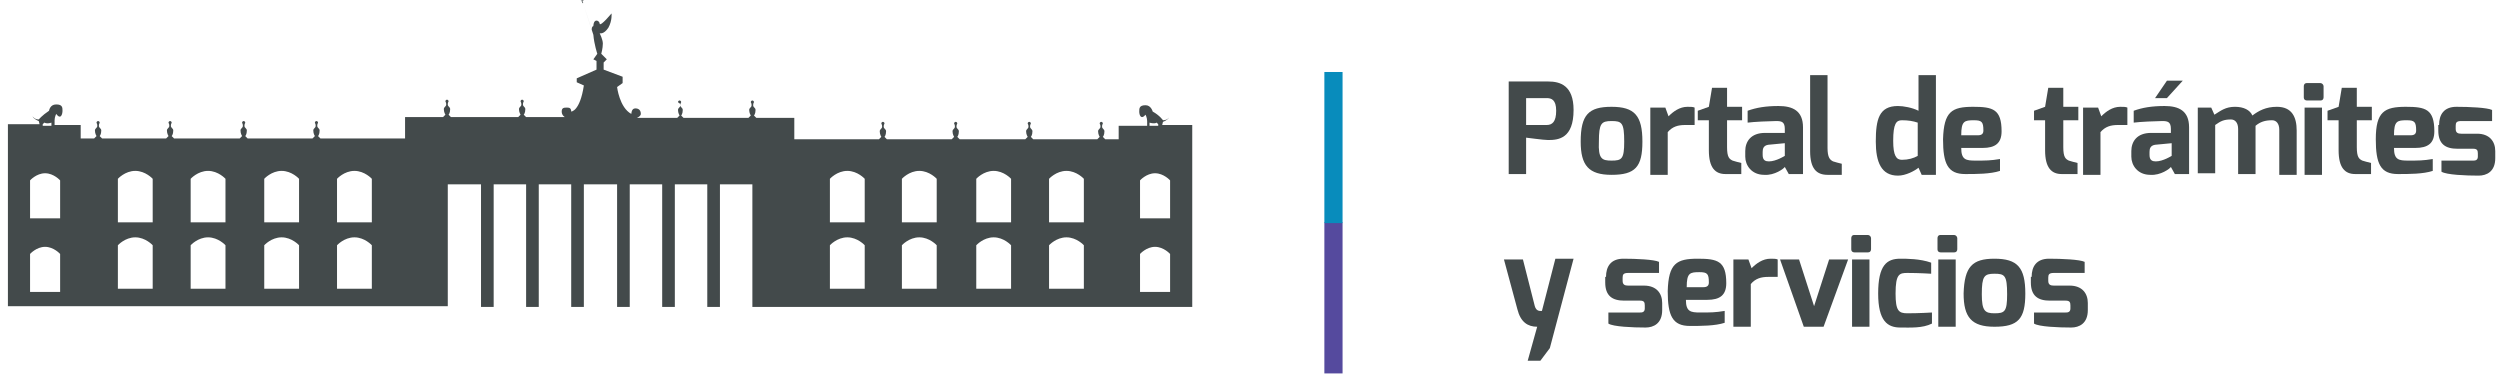
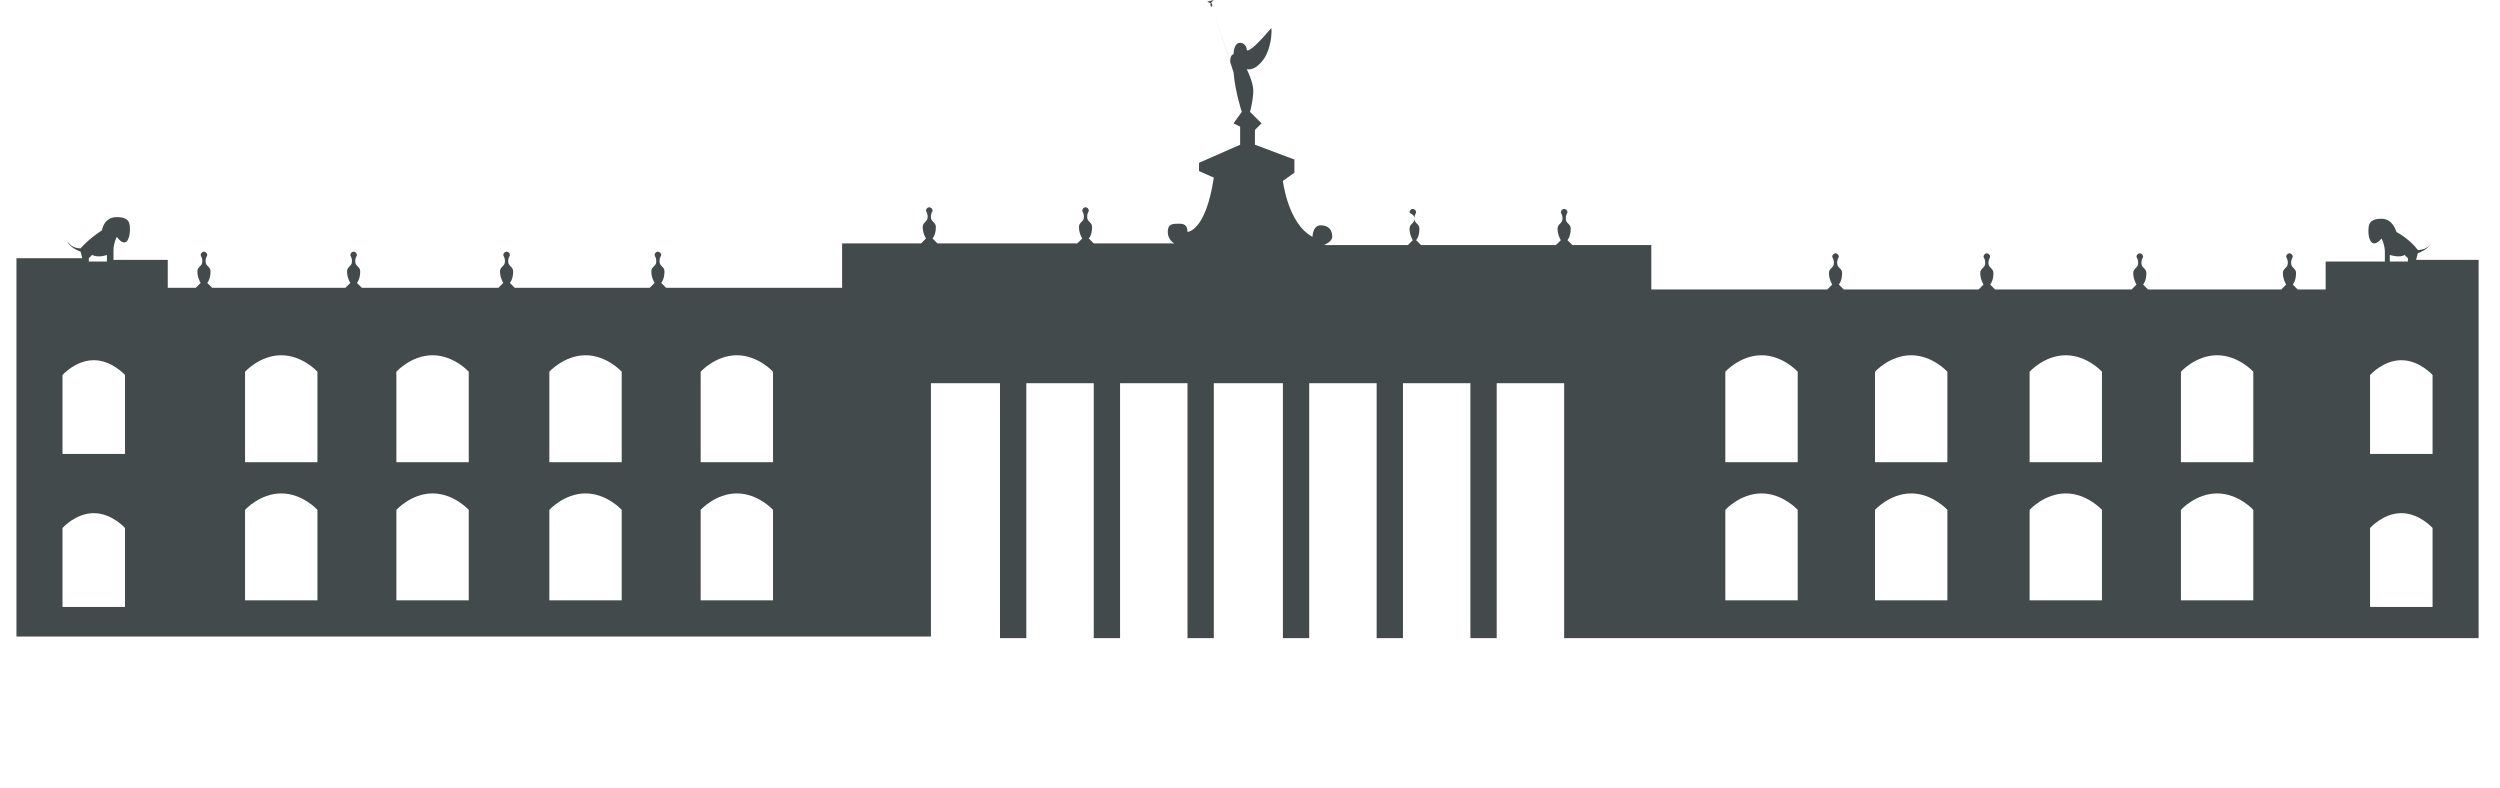
- <svg xmlns="http://www.w3.org/2000/svg" version="1.1" id="Layer_1" x="0px" y="0px" viewBox="0 0 316 47.9" style="enable-background:new 0 0 316 47.9;" xml:space="preserve">
+ <svg xmlns="http://www.w3.org/2000/svg" version="1.1" id="Layer_1" x="0px" y="0px" viewBox="0 0 152 47.9" style="enable-background:new 0 0 152 47.9;" xml:space="preserve">
  <style type="text/css">
	.st0{fill:#434A4B;}
	.st1{fill:#554A9E;}
	.st2{fill:#088CBC;}
</style>
  <g>
    <g>
      <path class="st0" d="M146.9,15.8l0.1-0.4c0,0,0.6-0.2,0.8-0.6c0,0-0.2,0.4-0.8,0.4c0,0-0.4-0.6-1.3-1.1c0,0-0.2-0.8-0.9-0.8    c-0.8,0-0.8,0.4-0.8,0.8s0.2,1.1,0.8,0.4c0,0,0.2,0.4,0.2,0.8s0,0.6,0,0.6h-3.6v1.7h-1.7l-0.3-0.3c0,0,0.2-0.2,0.2-0.7    c0-0.3-0.3-0.3-0.3-0.6s0.1-0.3,0.1-0.4c0-0.1-0.1-0.2-0.2-0.2s-0.2,0.1-0.2,0.2c0,0.1,0.1,0.1,0.1,0.4s-0.3,0.3-0.3,0.6    c0,0.4,0.2,0.7,0.2,0.7l-0.3,0.3h-8.1l-0.3-0.3c0,0,0.2-0.2,0.2-0.7c0-0.3-0.3-0.3-0.3-0.6s0.1-0.3,0.1-0.4c0-0.1-0.1-0.2-0.2-0.2    s-0.2,0.1-0.2,0.2c0,0.1,0.1,0.1,0.1,0.4s-0.3,0.3-0.3,0.6c0,0.4,0.2,0.7,0.2,0.7l-0.3,0.3h-8.3l-0.3-0.3c0,0,0.2-0.2,0.2-0.7    c0-0.3-0.3-0.3-0.3-0.6s0.1-0.3,0.1-0.4c0-0.1-0.1-0.2-0.2-0.2c-0.1,0-0.2,0.1-0.2,0.2c0,0.1,0.1,0.1,0.1,0.4s-0.3,0.3-0.3,0.6    c0,0.4,0.2,0.7,0.2,0.7l-0.3,0.3h-8.2l-0.3-0.3c0,0,0.2-0.2,0.2-0.7c0-0.3-0.3-0.3-0.3-0.6s0.1-0.3,0.1-0.4c0-0.1-0.1-0.2-0.2-0.2    c-0.1,0-0.2,0.1-0.2,0.2c0,0.1,0.1,0.1,0.1,0.4s-0.3,0.3-0.3,0.6c0,0.4,0.2,0.7,0.2,0.7l-0.3,0.3h-10.7v-2.7h-4.8l-0.3-0.3    c0,0,0.2-0.2,0.2-0.7c0-0.3-0.3-0.3-0.3-0.6s0.1-0.3,0.1-0.4s-0.1-0.2-0.2-0.2c-0.1,0-0.2,0.1-0.2,0.2s0.1,0.1,0.1,0.4    s-0.3,0.3-0.3,0.6c0,0.4,0.2,0.7,0.2,0.7l-0.3,0.3h-8.2l-0.3-0.3c0,0,0.2-0.2,0.2-0.7c0-0.3-0.3-0.3-0.3-0.6s0.1-0.3,0.1-0.4    s-0.1-0.2-0.2-0.2c-0.1,0-0.2,0.1-0.2,0.2S86,13,86,13.3s-0.3,0.3-0.3,0.6c0,0.4,0.2,0.7,0.2,0.7l-0.3,0.3h-5.1    c0,0,0.5-0.2,0.5-0.5c0-0.4-0.2-0.7-0.7-0.7c-0.5,0-0.5,0.7-0.5,0.7C78.3,13.6,78,11,78,11l0.7-0.5V9.7l-2.4-0.9V7.9l0.4-0.4    L76,6.8c0,0,0.2-0.7,0.2-1.3c0-0.5-0.4-1.3-0.4-1.3s0.5,0.2,1.1-0.7c0.5-0.9,0.4-1.8,0.4-1.8C76.2,3,75.8,3.2,75.8,3    c0-0.2-0.2-0.4-0.4-0.4c-0.4,0-0.4,0.7-0.4,0.7s-0.2,0-0.2,0.4c0,0,0,0.1,0,0.1l-1.1-3.4c0,0,0-0.1,0-0.1c0-0.1,0-0.1-0.1-0.1    L73.8,0l-0.4,0.1l0.2,0.1c0,0,0,0,0,0.1c0,0.1,0,0.1,0.1,0.1l1.3,4c0.1,1.2,0.5,2.4,0.5,2.4l-0.5,0.7l0.4,0.2v1.1l-2.5,1.1v0.5    l0.9,0.4c-0.5,3.3-1.6,3.3-1.6,3.3c0-0.4-0.2-0.5-0.5-0.5c-0.4,0-0.7,0-0.7,0.5c0,0.5,0.4,0.7,0.4,0.7h-4.9l-0.3-0.3    c0,0,0.2-0.2,0.2-0.7c0-0.3-0.3-0.3-0.3-0.6s0.1-0.3,0.1-0.4s-0.1-0.2-0.2-0.2c-0.1,0-0.2,0.1-0.2,0.2s0.1,0.1,0.1,0.4    s-0.3,0.3-0.3,0.6c0,0.4,0.2,0.7,0.2,0.7l-0.3,0.3H57l-0.3-0.3c0,0,0.2-0.2,0.2-0.7c0-0.3-0.3-0.3-0.3-0.6s0.1-0.3,0.1-0.4    s-0.1-0.2-0.2-0.2c-0.1,0-0.2,0.1-0.2,0.2s0.1,0.1,0.1,0.4s-0.3,0.3-0.3,0.6c0,0.4,0.2,0.7,0.2,0.7l-0.3,0.3h-4.8v2.7H40.5    l-0.3-0.3c0,0,0.2-0.2,0.2-0.7c0-0.3-0.3-0.3-0.3-0.6s0.1-0.3,0.1-0.4c0-0.1-0.1-0.2-0.2-0.2s-0.2,0.1-0.2,0.2    c0,0.1,0.1,0.1,0.1,0.4s-0.3,0.3-0.3,0.6c0,0.4,0.2,0.7,0.2,0.7l-0.3,0.3h-8.2l-0.3-0.3c0,0,0.2-0.2,0.2-0.7    c0-0.3-0.3-0.3-0.3-0.6s0.1-0.3,0.1-0.4c0-0.1-0.1-0.2-0.2-0.2c-0.1,0-0.2,0.1-0.2,0.2c0,0.1,0.1,0.1,0.1,0.4s-0.3,0.3-0.3,0.6    c0,0.4,0.2,0.7,0.2,0.7l-0.3,0.3h-8.3l-0.3-0.3c0,0,0.2-0.2,0.2-0.7c0-0.3-0.3-0.3-0.3-0.6s0.1-0.3,0.1-0.4c0-0.1-0.1-0.2-0.2-0.2    s-0.2,0.1-0.2,0.2c0,0.1,0.1,0.1,0.1,0.4s-0.3,0.3-0.3,0.6c0,0.4,0.2,0.7,0.2,0.7l-0.3,0.3h-8.1l-0.3-0.3c0,0,0.2-0.2,0.2-0.7    c0-0.3-0.3-0.3-0.3-0.6s0.1-0.3,0.1-0.4c0-0.1-0.1-0.2-0.2-0.2c-0.1,0-0.2,0.1-0.2,0.2c0,0.1,0.1,0.1,0.1,0.4s-0.3,0.3-0.3,0.6    c0,0.4,0.2,0.7,0.2,0.7l-0.3,0.3h-1.7v-1.7H6.9c0,0,0-0.2,0-0.6s0.2-0.8,0.2-0.8c0.6,0.8,0.8,0,0.8-0.4s0-0.8-0.8-0.8    s-0.9,0.8-0.9,0.8c-0.9,0.6-1.3,1.1-1.3,1.1c-0.5,0-0.7-0.3-0.8-0.4c0.2,0.4,0.8,0.6,0.8,0.6l0.1,0.4H1v23h55.6V23.3h4.2v15.5h1.6    V23.3h4.1v15.5h1.6V23.3h4.1v15.5h1.6V23.3H78v15.5h1.6V23.3h4.1v15.5h1.6V23.3h4.1v15.5h1.6V23.3h4.1v15.5h55.6v-23H146.9z     M5.4,15.7l0.2-0.2c0.4,0.2,0.9,0,0.9,0v0.4H5.4V15.7z M7.6,36.9H3.8v-4.8c0,0,0.8-0.9,1.9-0.9s1.9,0.9,1.9,0.9V36.9z M7.6,27.6    H3.8v-4.8c0,0,0.8-0.9,1.9-0.9s1.9,0.9,1.9,0.9V27.6z M19.2,36.5h-4.3v-5.5c0,0,0.9-1,2.2-1s2.2,1,2.2,1V36.5z M19.2,28.1h-4.3    v-5.5c0,0,0.9-1,2.2-1s2.2,1,2.2,1V28.1z M28.4,36.5h-4.3v-5.5c0,0,0.9-1,2.2-1c1.3,0,2.2,1,2.2,1V36.5z M28.4,28.1h-4.3v-5.5    c0,0,0.9-1,2.2-1c1.3,0,2.2,1,2.2,1V28.1z M37.7,36.5h-4.3v-5.5c0,0,0.9-1,2.2-1c1.3,0,2.2,1,2.2,1V36.5z M37.7,28.1h-4.3v-5.5    c0,0,0.9-1,2.2-1c1.3,0,2.2,1,2.2,1V28.1z M46.9,36.5h-4.3v-5.5c0,0,0.9-1,2.2-1s2.2,1,2.2,1V36.5z M46.9,28.1h-4.3v-5.5    c0,0,0.9-1,2.2-1s2.2,1,2.2,1V28.1z M109.2,36.5h-4.3v-5.5c0,0,0.9-1,2.2-1c1.3,0,2.2,1,2.2,1V36.5z M109.2,28.1h-4.3v-5.5    c0,0,0.9-1,2.2-1c1.3,0,2.2,1,2.2,1V28.1z M118.4,36.5H114v-5.5c0,0,0.9-1,2.2-1s2.2,1,2.2,1V36.5z M118.4,28.1H114v-5.5    c0,0,0.9-1,2.2-1s2.2,1,2.2,1V28.1z M127.7,36.5h-4.3v-5.5c0,0,0.9-1,2.2-1c1.3,0,2.2,1,2.2,1V36.5z M127.7,28.1h-4.3v-5.5    c0,0,0.9-1,2.2-1c1.3,0,2.2,1,2.2,1V28.1z M136.9,36.5h-4.3v-5.5c0,0,0.9-1,2.2-1c1.3,0,2.2,1,2.2,1V36.5z M136.9,28.1h-4.3v-5.5    c0,0,0.9-1,2.2-1c1.3,0,2.2,1,2.2,1V28.1z M145.3,15.5c0,0,0.6,0.2,0.9,0l0.2,0.2v0.2h-1.1V15.5z M147.9,36.9h-3.8v-4.8    c0,0,0.8-0.9,1.9-0.9s1.9,0.9,1.9,0.9V36.9z M147.9,27.6h-3.8v-4.8c0,0,0.8-0.9,1.9-0.9s1.9,0.9,1.9,0.9V27.6z" />
-       <g>
-         <g>
-           <rect x="167.4" y="28.1" class="st1" width="2.3" height="19.1" />
-         </g>
-         <g>
-           <rect x="167.4" y="9.1" class="st2" width="2.3" height="19.1" />
-         </g>
-       </g>
-     </g>
-     <g>
-       <path class="st0" d="M190.7,10.3h5c1.5,0,3.2,0.5,3.2,3.6c0,3.6-1.9,3.8-3.2,3.8c-0.6,0-2.7-0.3-2.8-0.3v4.6h-2.2V10.3z     M195.5,15.8c0.7,0,1.2-0.4,1.2-1.8c0-1.4-0.6-1.6-1.2-1.6h-2.6v3.4H195.5z" />
-       <path class="st0" d="M203.7,13.5c2.9,0,3.9,1.1,3.9,4.4c0,3.2-0.9,4.2-3.9,4.2c-2.9,0-3.9-1.2-3.9-4.2    C199.8,14.5,200.8,13.5,203.7,13.5z M203.7,20.3c1.3,0,1.6-0.2,1.6-2.4c0-2.4-0.3-2.6-1.6-2.6c-1.3,0-1.6,0.3-1.6,2.6    C202,20.1,202.5,20.3,203.7,20.3z" />
-       <path class="st0" d="M208.6,13.6h1.9l0.4,1.1c0.6-0.6,1.4-1.2,2.4-1.2c0.4,0,0.7,0,0.9,0.1v2.2c-0.2,0-0.7,0-1.2,0    c-0.9,0-1.6,0.2-2.2,0.9v5.4h-2.2V13.6z" />
-       <path class="st0" d="M214.6,14l1.4-0.5l0.4-2.4h1.9v2.4h1.9v1.7h-1.9v3.4c0,1.3,0.3,1.5,0.7,1.7c0,0,1,0.3,1.1,0.3v1.4h-2    c-1.3,0-2.1-0.8-2.1-3v-3.8h-1.4V14z" />
-       <path class="st0" d="M220.6,19.1c0-1.2,0.7-2.3,2.5-2.3c0,0,2.5,0,2.5,0c0,0,0-0.5,0-0.5c0-0.9-0.4-1-1.1-1    c-0.7,0-2.9,0.1-3.6,0.2V14c1.1-0.4,2.3-0.6,3.9-0.6c1.8,0,3.1,0.6,3.1,2.7v5.9h-1.8l-0.5-0.9c-0.1,0.2-1.3,1.1-2.6,1    c-1.6,0-2.4-1.2-2.4-2.3V19.1z M223.6,20.4c0.9,0,2-0.7,2-0.7v-1.6l-2.1,0.2c-0.6,0.1-0.7,0.5-0.7,0.9v0.4    C222.8,20.3,223.2,20.4,223.6,20.4z" />
-       <path class="st0" d="M228.8,9.5h2.2v9.2c0,1.2,0.3,1.5,0.7,1.7c0,0,1,0.3,1.1,0.3v1.4H231c-1.4,0-2.2-0.8-2.2-3V9.5z" />
-       <path class="st0" d="M239.9,13.4c0.7,0,1.8,0.2,2.6,0.6V9.5h2.2v12.6h-1.8l-0.4-0.9c-0.5,0.4-1.6,1-2.6,1c-2.1,0-2.8-1.7-2.8-4.3    C237.1,15.1,237.5,13.4,239.9,13.4z M240.4,20.2c0.8,0,1.5-0.2,2-0.5v-4.2c-0.6-0.2-1.2-0.3-2-0.3c-0.7,0-1.1,0.4-1.1,2.6    C239.3,19.7,239.7,20.2,240.4,20.2z" />
-       <path class="st0" d="M249.4,13.5c2.5,0,3.6,0.3,3.6,3.1c0,1.5-0.8,2.1-2.4,2.1h-2.7c0,1.5,0.6,1.6,1.8,1.6c1.3,0,1.9,0,3.1-0.2    v1.5c-1.2,0.4-3,0.4-4.4,0.4c-2.2,0-2.8-1.3-2.8-4.4C245.7,14.1,246.7,13.5,249.4,13.5z M250,17.1c0.5,0,0.7-0.2,0.7-0.6    c0-1.1-0.2-1.3-1.2-1.3c-1.2,0-1.6,0.1-1.6,1.9H250z" />
-       <path class="st0" d="M257.1,14l1.4-0.5l0.4-2.4h1.9v2.4h1.9v1.7h-1.9v3.4c0,1.3,0.3,1.5,0.7,1.7c0,0,1,0.3,1.1,0.3v1.4h-2    c-1.3,0-2.1-0.8-2.1-3v-3.8h-1.4V14z" />
-       <path class="st0" d="M263.3,13.6h1.9l0.4,1.1c0.6-0.6,1.4-1.2,2.4-1.2c0.4,0,0.7,0,0.9,0.1v2.2c-0.2,0-0.7,0-1.2,0    c-0.9,0-1.6,0.2-2.2,0.9v5.4h-2.2V13.6z" />
-       <path class="st0" d="M269.4,19.1c0-1.2,0.7-2.3,2.5-2.3c0,0,2.5,0,2.5,0c0,0,0-0.5,0-0.5c0-0.9-0.4-1-1.1-1    c-0.7,0-2.9,0.1-3.6,0.2V14c1.1-0.4,2.3-0.6,3.9-0.6c1.8,0,3.1,0.6,3.1,2.7v5.9h-1.8l-0.5-0.9c-0.1,0.2-1.3,1.1-2.6,1    c-1.6,0-2.4-1.2-2.4-2.3V19.1z M272.5,20.4c0.9,0,2-0.7,2-0.7v-1.6l-2.1,0.2c-0.6,0.1-0.7,0.5-0.7,0.9v0.4    C271.7,20.3,272.1,20.4,272.5,20.4z M273.9,10.2h2l-2,2.2h-1.5L273.9,10.2z" />
-       <path class="st0" d="M277.7,13.6h1.8l0.4,0.9c0.8-0.5,1.4-1,2.6-1c1.1,0,1.9,0.4,2.2,1.1c0.8-0.6,1.7-1.1,3.1-1.1    c1.9,0,2.5,1.3,2.5,3v5.6h-2.2v-5.7c0-0.8-0.4-1.2-0.9-1.2c-0.9,0-1.5,0.2-2.1,0.7c0,0.1,0,0.4,0,0.5v5.6h-2.2v-5.7    c0-0.8-0.4-1.2-0.9-1.2c-0.9,0-1.3,0.2-2,0.7v6.1h-2.2V13.6z" />
-       <path class="st0" d="M291.2,10.9c0-0.2,0.1-0.4,0.4-0.4h1.7c0.2,0,0.4,0.2,0.4,0.4v1.4c0,0.2-0.1,0.4-0.4,0.4h-1.7    c-0.2,0-0.4-0.1-0.4-0.4V10.9z M291.3,13.6h2.2v8.5h-2.2V13.6z" />
-       <path class="st0" d="M294.2,14l1.4-0.5l0.4-2.4h1.9v2.4h1.9v1.7h-1.9v3.4c0,1.3,0.3,1.5,0.7,1.7c0,0,1,0.3,1.1,0.3v1.4h-2    c-1.3,0-2.1-0.8-2.1-3v-3.8h-1.4V14z" />
-       <path class="st0" d="M304.1,13.5c2.5,0,3.6,0.3,3.6,3.1c0,1.5-0.8,2.1-2.4,2.1h-2.7c0,1.5,0.6,1.6,1.8,1.6c1.3,0,1.9,0,3.1-0.2    v1.5c-1.2,0.4-3,0.4-4.4,0.4c-2.2,0-2.8-1.3-2.8-4.4C300.3,14.1,301.4,13.5,304.1,13.5z M304.7,17.1c0.5,0,0.7-0.2,0.7-0.6    c0-1.1-0.2-1.3-1.2-1.3c-1.2,0-1.6,0.1-1.6,1.9H304.7z" />
-       <path class="st0" d="M308.3,15.8c0-1.3,0.6-2.3,2.2-2.3c1.6,0,3.9,0.1,4.5,0.4v1.4h-3.9c-0.6,0-0.7,0.2-0.7,0.6v0.4    c0,0.5,0.3,0.6,0.7,0.6h2c1.6,0,2.3,1,2.3,2.2v0.9c0,1.7-1.1,2.2-2.1,2.2c-1.6,0-4.1-0.1-4.7-0.5v-1.4h4c0.2,0,0.6,0,0.6-0.5v-0.4    c0-0.4-0.1-0.6-0.6-0.6h-2c-1.5,0-2.4-0.6-2.4-2.3V15.8z" />
-       <path class="st0" d="M192.5,32.8l1.5,5.9c0.2,0.7,0.7,0.6,0.9,0.6l1.7-6.6h2.3L195.9,44l-1.2,1.6h-1.6l1.2-4.3    c-1.2,0-2.1-0.6-2.5-2.2l-1.7-6.3H192.5z" />
-       <path class="st0" d="M203,35c0-1.3,0.6-2.3,2.2-2.3c1.6,0,3.9,0.1,4.5,0.4v1.4h-3.9c-0.6,0-0.7,0.2-0.7,0.6v0.4    c0,0.5,0.3,0.6,0.7,0.6h2c1.6,0,2.3,1,2.3,2.2v0.9c0,1.7-1.1,2.2-2.1,2.2c-1.6,0-4.1-0.1-4.7-0.5v-1.4h4c0.2,0,0.6,0,0.6-0.5v-0.4    c0-0.4-0.1-0.6-0.6-0.6h-2c-1.5,0-2.4-0.6-2.4-2.3V35z" />
-       <path class="st0" d="M214.6,32.7c2.5,0,3.6,0.3,3.6,3.1c0,1.5-0.8,2.1-2.4,2.1h-2.7c0,1.5,0.6,1.6,1.8,1.6c1.3,0,1.9,0,3.1-0.2    v1.5c-1.2,0.4-3,0.4-4.4,0.4c-2.2,0-2.8-1.3-2.8-4.4C210.9,33.3,211.9,32.7,214.6,32.7z M215.3,36.3c0.5,0,0.7-0.2,0.7-0.6    c0-1.1-0.2-1.3-1.2-1.3c-1.2,0-1.6,0.1-1.6,1.9H215.3z" />
-       <path class="st0" d="M219.1,32.8h1.9l0.4,1.1c0.6-0.6,1.4-1.2,2.4-1.2c0.4,0,0.7,0,0.9,0.1V35c-0.2,0-0.7,0-1.2,0    c-0.9,0-1.6,0.2-2.2,0.9v5.4h-2.2V32.8z" />
-       <path class="st0" d="M227.4,32.8l1.9,5.9l1.9-5.9h2.4l-3.1,8.5h-2.5l-3-8.5H227.4z" />
-       <path class="st0" d="M234,30.1c0-0.2,0.1-0.4,0.4-0.4h1.7c0.2,0,0.4,0.2,0.4,0.4v1.4c0,0.2-0.1,0.4-0.4,0.4h-1.7    c-0.2,0-0.4-0.1-0.4-0.4V30.1z M234.1,32.8h2.2v8.5h-2.2V32.8z" />
-       <path class="st0" d="M240.2,32.7c0.8,0,2.5,0,3.9,0.5v1.4c0,0-1.5-0.1-3-0.1c-1,0-1.5,0.1-1.5,2.6c0,2.2,0.4,2.5,1.5,2.5    c1.5,0,3.1-0.1,3.1-0.1v1.4c-1.2,0.6-2.7,0.5-4,0.5c-1.6,0-2.8-0.8-2.8-4.3C237.4,33.5,238.5,32.7,240.2,32.7z" />
-       <path class="st0" d="M244.9,30.1c0-0.2,0.1-0.4,0.4-0.4h1.7c0.2,0,0.4,0.2,0.4,0.4v1.4c0,0.2-0.1,0.4-0.4,0.4h-1.7    c-0.2,0-0.4-0.1-0.4-0.4V30.1z M245,32.8h2.2v8.5H245V32.8z" />
-       <path class="st0" d="M252.1,32.7c2.9,0,3.9,1.1,3.9,4.4c0,3.2-0.9,4.2-3.9,4.2c-2.9,0-3.9-1.2-3.9-4.2    C248.3,33.7,249.3,32.7,252.1,32.7z M252.1,39.6c1.3,0,1.6-0.2,1.6-2.4c0-2.4-0.3-2.6-1.6-2.6c-1.3,0-1.6,0.3-1.6,2.6    C250.5,39.3,250.9,39.6,252.1,39.6z" />
-       <path class="st0" d="M256.8,35c0-1.3,0.6-2.3,2.2-2.3c1.6,0,3.9,0.1,4.5,0.4v1.4h-3.9c-0.6,0-0.7,0.2-0.7,0.6v0.4    c0,0.5,0.3,0.6,0.7,0.6h2c1.6,0,2.3,1,2.3,2.2v0.9c0,1.7-1.1,2.2-2.1,2.2c-1.6,0-4.1-0.1-4.7-0.5v-1.4h4c0.2,0,0.6,0,0.6-0.5v-0.4    c0-0.4-0.1-0.6-0.6-0.6h-2c-1.5,0-2.4-0.6-2.4-2.3V35z" />
    </g>
  </g>
</svg>
